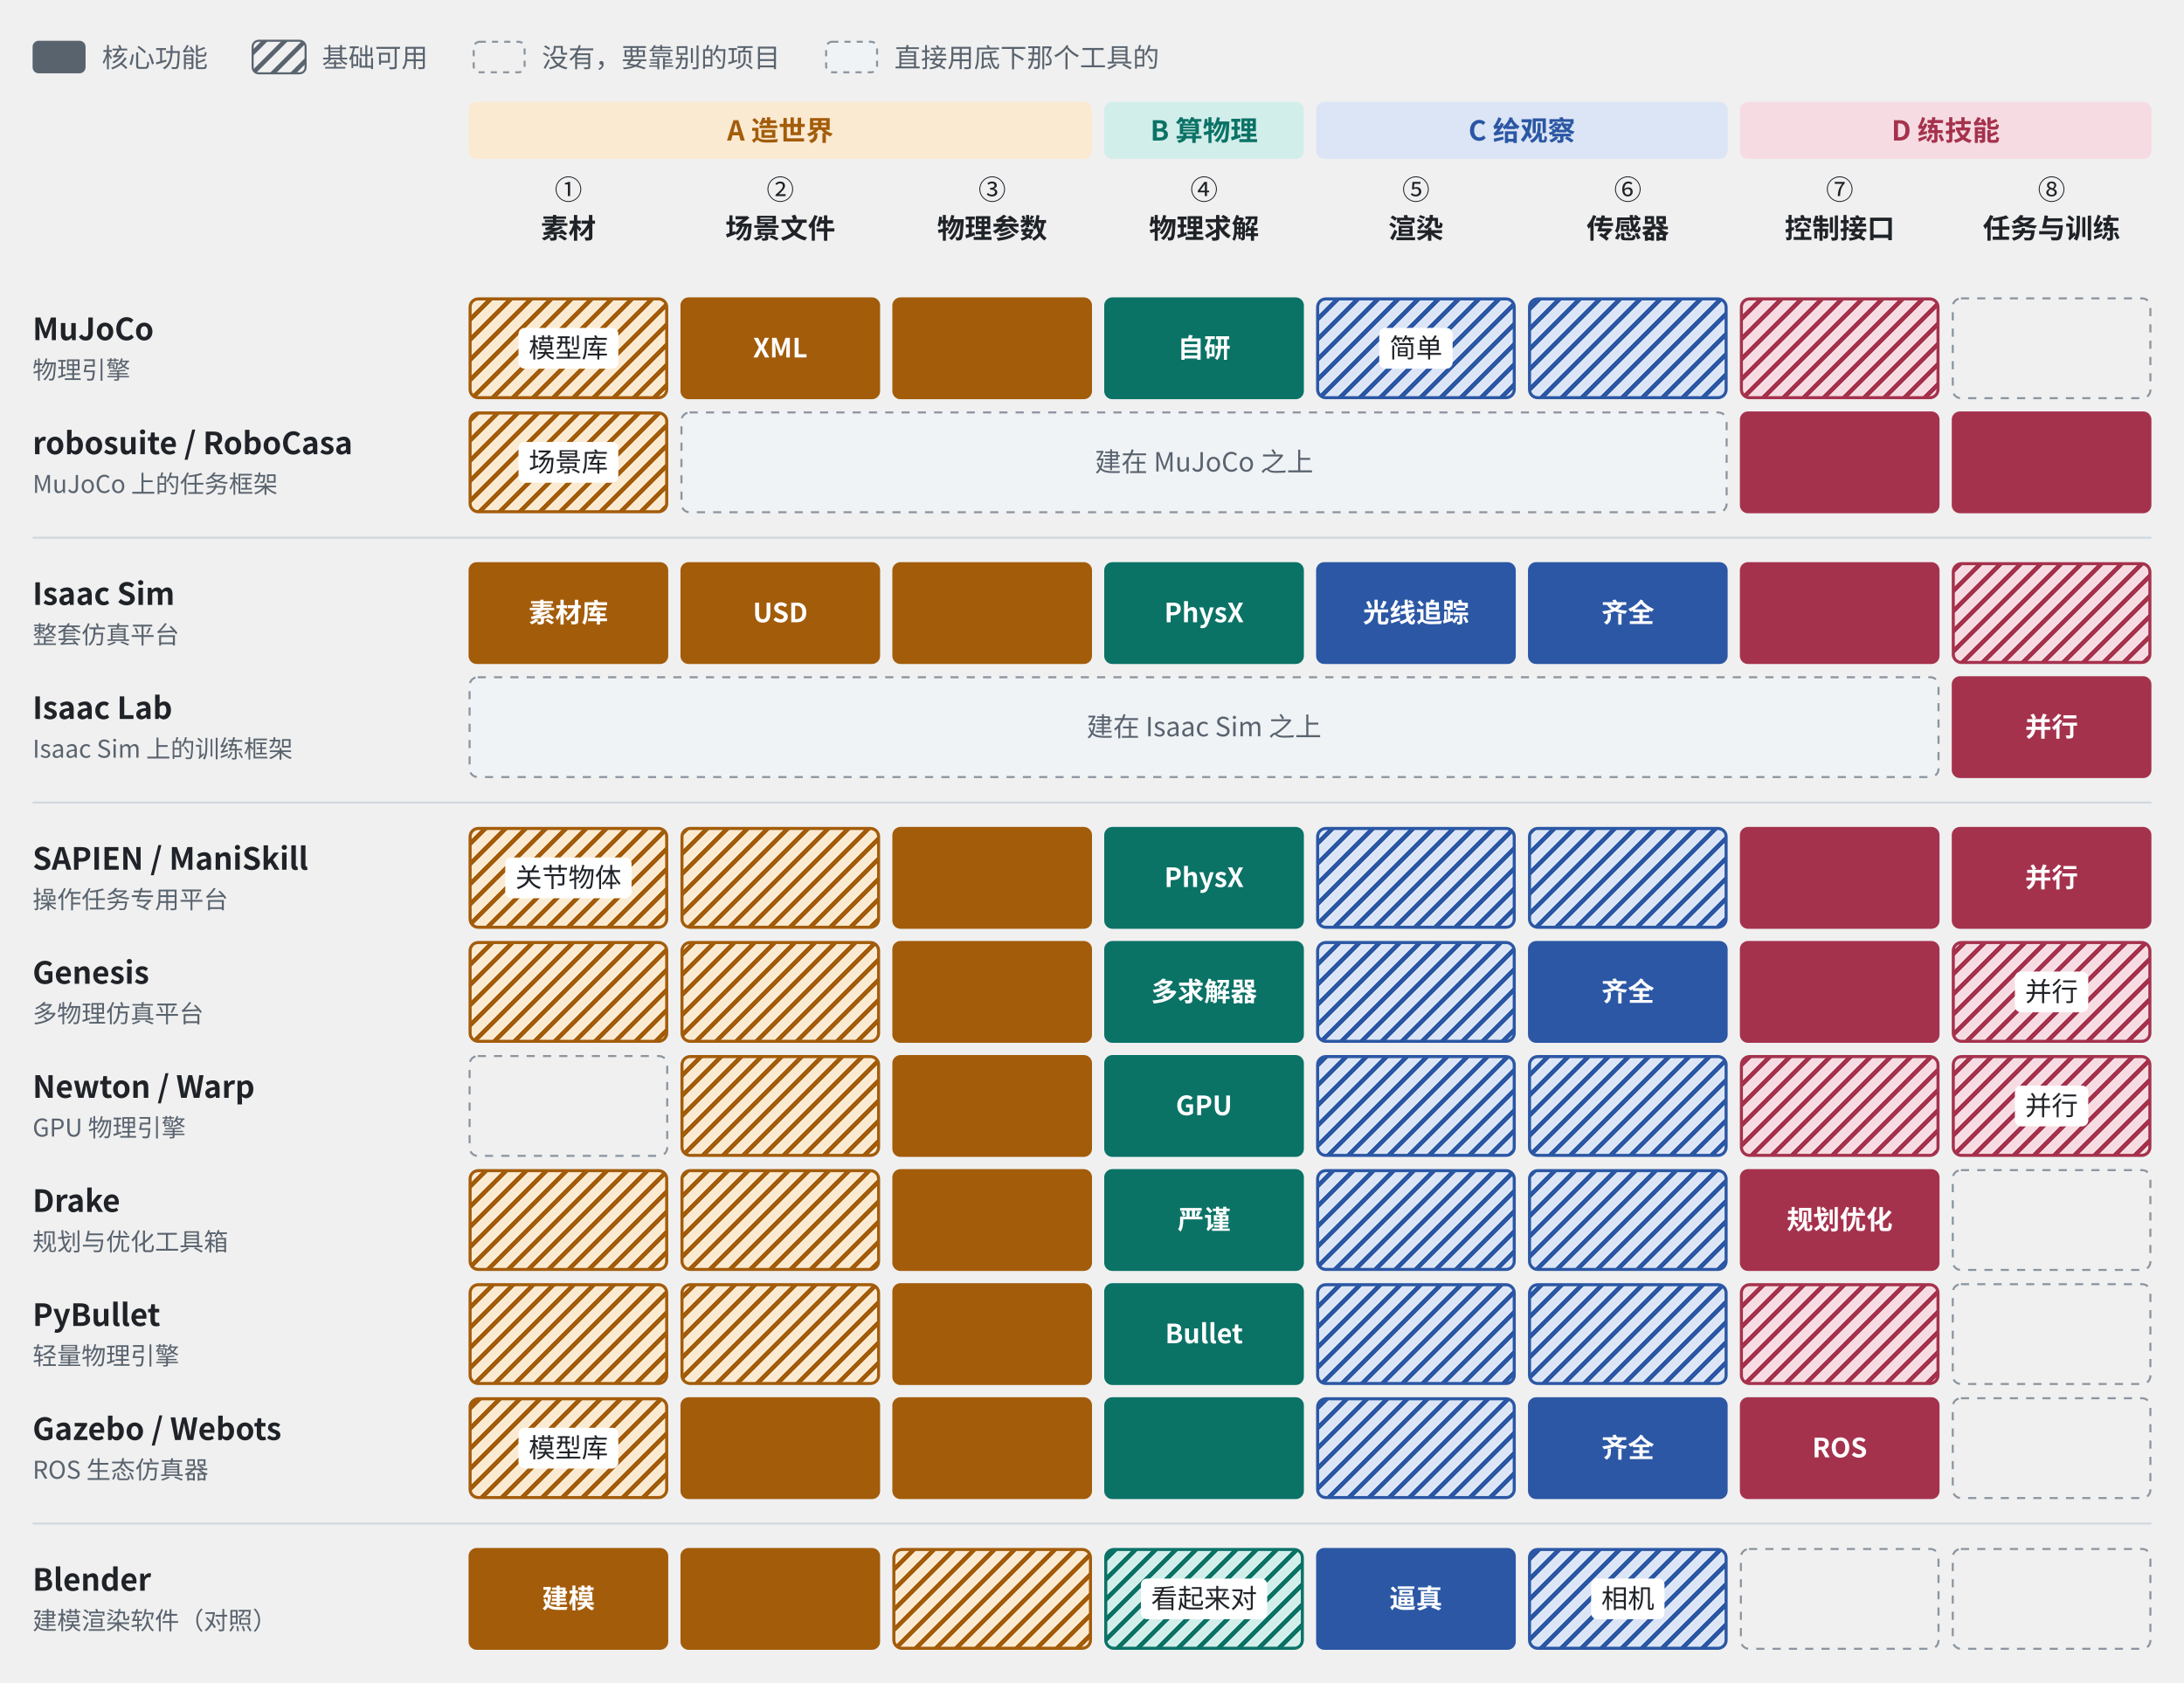
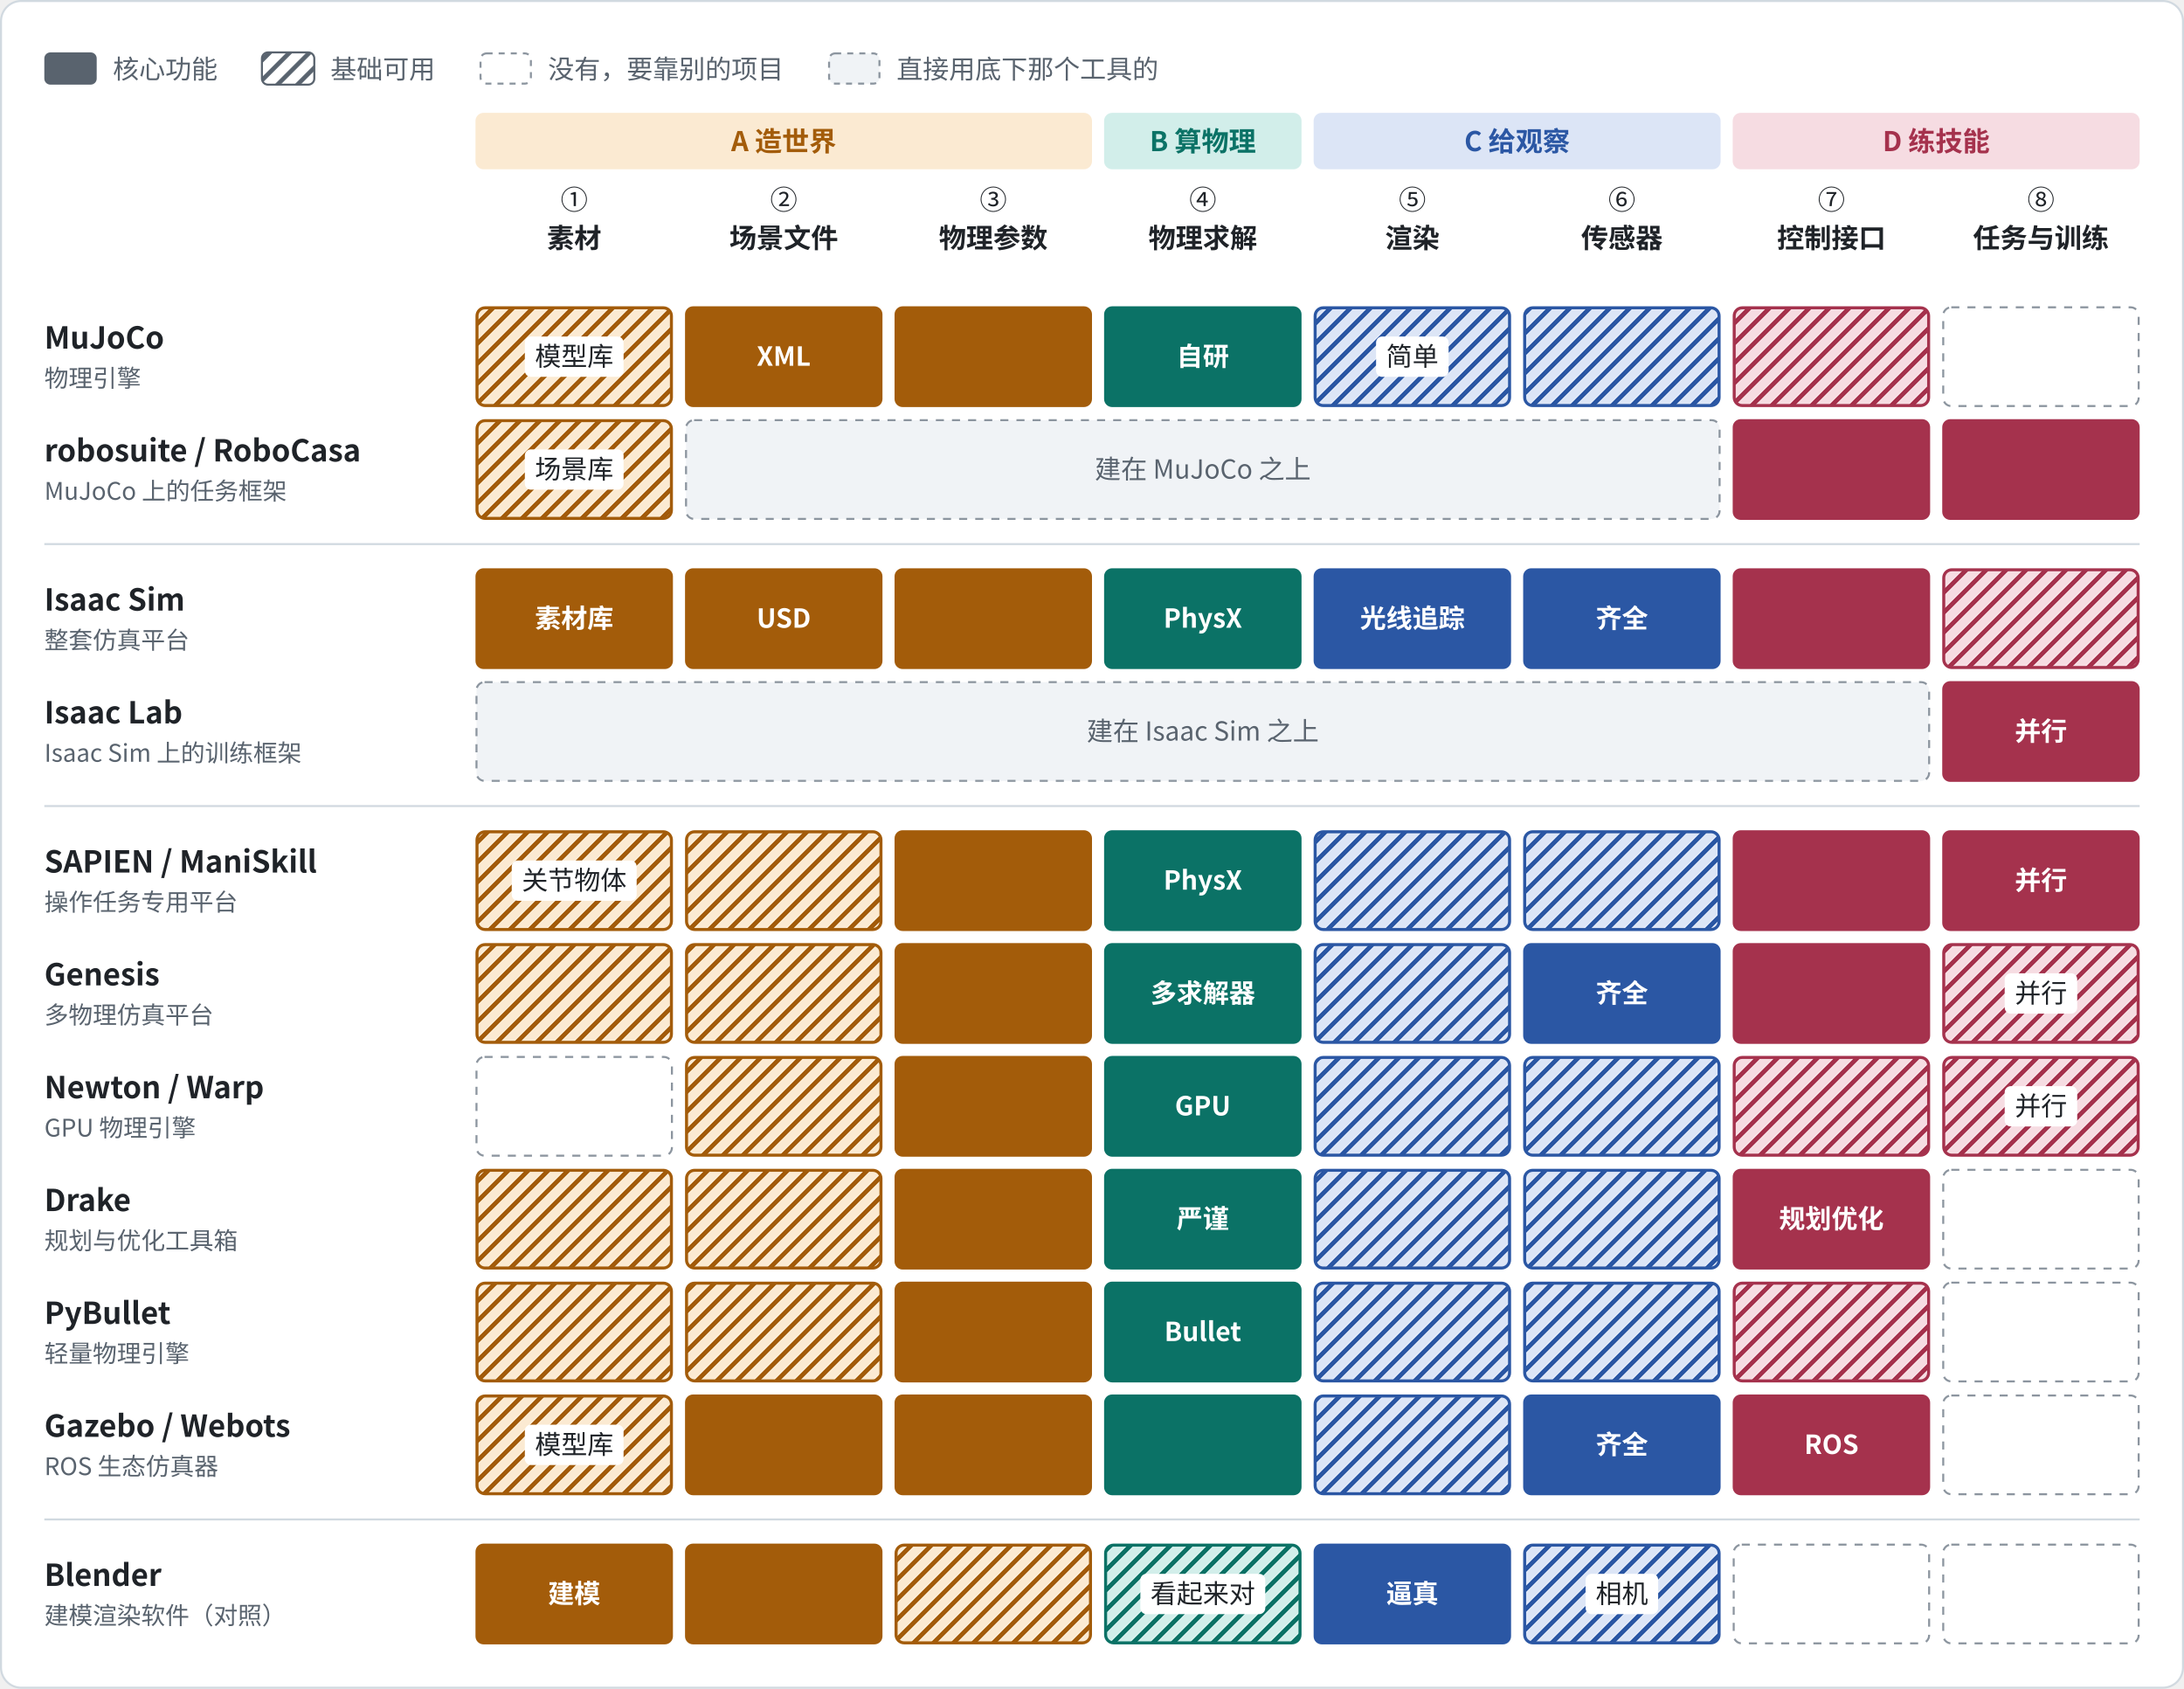
- <svg xmlns="http://www.w3.org/2000/svg" viewBox="0 0 1072 826" width="1072" height="826" role="img" aria-label="仿真工具覆盖图" font-family="'PingFang SC', 'Hiragino Sans GB', 'Microsoft YaHei', 'Noto Sans CJK SC', 'Noto Sans SC', sans-serif">
+ <svg xmlns="http://www.w3.org/2000/svg" viewBox="0 0 1084 838" width="1084" height="838" role="img" aria-label="仿真工具覆盖图" font-family="'PingFang SC', 'Hiragino Sans GB', 'Microsoft YaHei', 'Noto Sans CJK SC', 'Noto Sans SC', sans-serif">
  <defs>
    <pattern id="hatch-a" width="7" height="7" patternUnits="userSpaceOnUse" patternTransform="rotate(45)">
      <rect width="7" height="7" fill="#FBEAD2" />
      <rect width="2.2" height="7" fill="#A35C0A" />
    </pattern>
    <pattern id="hatch-b" width="7" height="7" patternUnits="userSpaceOnUse" patternTransform="rotate(45)">
      <rect width="7" height="7" fill="#D2EEEA" />
      <rect width="2.2" height="7" fill="#0B7266" />
    </pattern>
    <pattern id="hatch-c" width="7" height="7" patternUnits="userSpaceOnUse" patternTransform="rotate(45)">
      <rect width="7" height="7" fill="#DCE5F6" />
      <rect width="2.2" height="7" fill="#2B57A4" />
    </pattern>
    <pattern id="hatch-d" width="7" height="7" patternUnits="userSpaceOnUse" patternTransform="rotate(45)">
      <rect width="7" height="7" fill="#F6DCE2" />
      <rect width="2.2" height="7" fill="#A5324D" />
    </pattern>
    <pattern id="hatch-legend" width="7" height="7" patternUnits="userSpaceOnUse" patternTransform="rotate(45)">
      <rect width="2.2" height="7" fill="#59636E" />
    </pattern>
  </defs>
-   <rect x="16" y="20" width="26" height="16" rx="3" fill="#59636E" />
-   <text x="50" y="33" font-size="13" fill="#59636E">核心功能</text>
-   <rect x="124.0" y="20" width="26" height="16" rx="3" fill="url(#hatch-legend)" stroke="#59636E" />
-   <text x="158.0" y="33" font-size="13" fill="#59636E">基础可用</text>
-   <rect x="232.5" y="20.5" width="25" height="15" rx="3" fill="none" stroke="#8C959F" stroke-dasharray="3 3" />
-   <text x="266.0" y="33" font-size="13" fill="#59636E">没有，要靠别的项目</text>
-   <rect x="405.5" y="20.5" width="25" height="15" rx="3" fill="#F0F3F6" stroke="#8C959F" stroke-dasharray="3 3" />
-   <text x="439.0" y="33" font-size="13" fill="#59636E">直接用底下那个工具的</text>
-   <rect x="230" y="50" width="306" height="28" rx="4" fill="#FBEAD2" />
-   <text x="383" y="69" text-anchor="middle" font-size="13.5" font-weight="700" fill="#A35C0A">A 造世界</text>
-   <rect x="542" y="50" width="98" height="28" rx="4" fill="#D2EEEA" />
-   <text x="591" y="69" text-anchor="middle" font-size="13.5" font-weight="700" fill="#0B7266">B 算物理</text>
-   <rect x="646" y="50" width="202" height="28" rx="4" fill="#DCE5F6" />
-   <text x="747" y="69" text-anchor="middle" font-size="13.5" font-weight="700" fill="#2B57A4">C 给观察</text>
-   <rect x="854" y="50" width="202" height="28" rx="4" fill="#F6DCE2" />
-   <text x="955" y="69" text-anchor="middle" font-size="13.5" font-weight="700" fill="#A5324D">D 练技能</text>
-   <text x="279" y="98" text-anchor="middle" font-size="13.5" fill="#1F2328">①</text>
-   <text x="279" y="117" text-anchor="middle" font-size="13.5" font-weight="600" fill="#1F2328">素材</text>
-   <text x="383" y="98" text-anchor="middle" font-size="13.5" fill="#1F2328">②</text>
-   <text x="383" y="117" text-anchor="middle" font-size="13.5" font-weight="600" fill="#1F2328">场景文件</text>
-   <text x="487" y="98" text-anchor="middle" font-size="13.5" fill="#1F2328">③</text>
-   <text x="487" y="117" text-anchor="middle" font-size="13.5" font-weight="600" fill="#1F2328">物理参数</text>
-   <text x="591" y="98" text-anchor="middle" font-size="13.5" fill="#1F2328">④</text>
-   <text x="591" y="117" text-anchor="middle" font-size="13.5" font-weight="600" fill="#1F2328">物理求解</text>
-   <text x="695" y="98" text-anchor="middle" font-size="13.5" fill="#1F2328">⑤</text>
-   <text x="695" y="117" text-anchor="middle" font-size="13.5" font-weight="600" fill="#1F2328">渲染</text>
-   <text x="799" y="98" text-anchor="middle" font-size="13.5" fill="#1F2328">⑥</text>
-   <text x="799" y="117" text-anchor="middle" font-size="13.5" font-weight="600" fill="#1F2328">传感器</text>
-   <text x="903" y="98" text-anchor="middle" font-size="13.5" fill="#1F2328">⑦</text>
-   <text x="903" y="117" text-anchor="middle" font-size="13.5" font-weight="600" fill="#1F2328">控制接口</text>
-   <text x="1007" y="98" text-anchor="middle" font-size="13.5" fill="#1F2328">⑧</text>
-   <text x="1007" y="117" text-anchor="middle" font-size="13.5" font-weight="600" fill="#1F2328">任务与训练</text>
-   <text x="16" y="167" font-size="15" font-weight="700" fill="#1F2328">MuJoCo</text>
-   <text x="16" y="186" font-size="12" fill="#59636E">物理引擎</text>
-   <rect x="230.75" y="146.75" width="96.5" height="48.5" rx="4" fill="url(#hatch-a)" stroke="#A35C0A" stroke-width="1.5" />
-   <rect x="254.5" y="161" width="49" height="20" rx="3" fill="#FFFFFF" />
-   <text x="279" y="175.5" text-anchor="middle" font-size="13" fill="#1F2328">模型库</text>
-   <rect x="334" y="146" width="98" height="50" rx="4" fill="#A35C0A" />
-   <text x="383" y="175.5" text-anchor="middle" font-size="13" font-weight="700" fill="#FFFFFF">XML</text>
-   <rect x="438" y="146" width="98" height="50" rx="4" fill="#A35C0A" />
-   <rect x="542" y="146" width="98" height="50" rx="4" fill="#0B7266" />
-   <text x="591" y="175.5" text-anchor="middle" font-size="13" font-weight="700" fill="#FFFFFF">自研</text>
-   <rect x="646.75" y="146.75" width="96.5" height="48.5" rx="4" fill="url(#hatch-c)" stroke="#2B57A4" stroke-width="1.5" />
-   <rect x="677" y="161" width="36" height="20" rx="3" fill="#FFFFFF" />
-   <text x="695" y="175.5" text-anchor="middle" font-size="13" fill="#1F2328">简单</text>
-   <rect x="750.75" y="146.75" width="96.5" height="48.5" rx="4" fill="url(#hatch-c)" stroke="#2B57A4" stroke-width="1.5" />
-   <rect x="854.75" y="146.75" width="96.5" height="48.5" rx="4" fill="url(#hatch-d)" stroke="#A5324D" stroke-width="1.5" />
-   <rect x="958.5" y="146.5" width="97" height="49" rx="4" fill="none" stroke="#8C959F" stroke-dasharray="4 4" />
-   <text x="16" y="223" font-size="15" font-weight="700" fill="#1F2328">robosuite / RoboCasa</text>
-   <text x="16" y="242" font-size="12" fill="#59636E">MuJoCo 上的任务框架</text>
-   <rect x="230.75" y="202.75" width="96.5" height="48.5" rx="4" fill="url(#hatch-a)" stroke="#A35C0A" stroke-width="1.5" />
-   <rect x="254.5" y="217" width="49" height="20" rx="3" fill="#FFFFFF" />
-   <text x="279" y="231.5" text-anchor="middle" font-size="13" fill="#1F2328">场景库</text>
-   <rect x="334.5" y="202.5" width="513" height="49" rx="4" fill="#F0F3F6" stroke="#8C959F" stroke-dasharray="4 4" />
-   <text x="591" y="231.5" text-anchor="middle" font-size="13" fill="#59636E">建在 MuJoCo 之上</text>
-   <rect x="854" y="202" width="98" height="50" rx="4" fill="#A5324D" />
-   <rect x="958" y="202" width="98" height="50" rx="4" fill="#A5324D" />
-   <line x1="16" y1="264" x2="1056" y2="264" stroke="#D1D9E0" />
-   <text x="16" y="297" font-size="15" font-weight="700" fill="#1F2328">Isaac Sim</text>
-   <text x="16" y="316" font-size="12" fill="#59636E">整套仿真平台</text>
-   <rect x="230" y="276" width="98" height="50" rx="4" fill="#A35C0A" />
-   <text x="279" y="305.5" text-anchor="middle" font-size="13" font-weight="700" fill="#FFFFFF">素材库</text>
-   <rect x="334" y="276" width="98" height="50" rx="4" fill="#A35C0A" />
-   <text x="383" y="305.5" text-anchor="middle" font-size="13" font-weight="700" fill="#FFFFFF">USD</text>
-   <rect x="438" y="276" width="98" height="50" rx="4" fill="#A35C0A" />
-   <rect x="542" y="276" width="98" height="50" rx="4" fill="#0B7266" />
-   <text x="591" y="305.5" text-anchor="middle" font-size="13" font-weight="700" fill="#FFFFFF">PhysX</text>
-   <rect x="646" y="276" width="98" height="50" rx="4" fill="#2B57A4" />
-   <text x="695" y="305.5" text-anchor="middle" font-size="13" font-weight="700" fill="#FFFFFF">光线追踪</text>
-   <rect x="750" y="276" width="98" height="50" rx="4" fill="#2B57A4" />
-   <text x="799" y="305.5" text-anchor="middle" font-size="13" font-weight="700" fill="#FFFFFF">齐全</text>
-   <rect x="854" y="276" width="98" height="50" rx="4" fill="#A5324D" />
-   <rect x="958.75" y="276.75" width="96.5" height="48.5" rx="4" fill="url(#hatch-d)" stroke="#A5324D" stroke-width="1.5" />
-   <text x="16" y="353" font-size="15" font-weight="700" fill="#1F2328">Isaac Lab</text>
-   <text x="16" y="372" font-size="12" fill="#59636E">Isaac Sim 上的训练框架</text>
-   <rect x="230.5" y="332.5" width="721" height="49" rx="4" fill="#F0F3F6" stroke="#8C959F" stroke-dasharray="4 4" />
-   <text x="591" y="361.5" text-anchor="middle" font-size="13" fill="#59636E">建在 Isaac Sim 之上</text>
-   <rect x="958" y="332" width="98" height="50" rx="4" fill="#A5324D" />
-   <text x="1007" y="361.5" text-anchor="middle" font-size="13" font-weight="700" fill="#FFFFFF">并行</text>
-   <line x1="16" y1="394" x2="1056" y2="394" stroke="#D1D9E0" />
-   <text x="16" y="427" font-size="15" font-weight="700" fill="#1F2328">SAPIEN / ManiSkill</text>
-   <text x="16" y="446" font-size="12" fill="#59636E">操作任务专用平台</text>
-   <rect x="230.75" y="406.75" width="96.5" height="48.5" rx="4" fill="url(#hatch-a)" stroke="#A35C0A" stroke-width="1.5" />
-   <rect x="248" y="421" width="62" height="20" rx="3" fill="#FFFFFF" />
-   <text x="279" y="435.5" text-anchor="middle" font-size="13" fill="#1F2328">关节物体</text>
-   <rect x="334.75" y="406.75" width="96.5" height="48.5" rx="4" fill="url(#hatch-a)" stroke="#A35C0A" stroke-width="1.5" />
-   <rect x="438" y="406" width="98" height="50" rx="4" fill="#A35C0A" />
-   <rect x="542" y="406" width="98" height="50" rx="4" fill="#0B7266" />
-   <text x="591" y="435.5" text-anchor="middle" font-size="13" font-weight="700" fill="#FFFFFF">PhysX</text>
-   <rect x="646.75" y="406.75" width="96.5" height="48.5" rx="4" fill="url(#hatch-c)" stroke="#2B57A4" stroke-width="1.5" />
-   <rect x="750.75" y="406.75" width="96.5" height="48.5" rx="4" fill="url(#hatch-c)" stroke="#2B57A4" stroke-width="1.5" />
-   <rect x="854" y="406" width="98" height="50" rx="4" fill="#A5324D" />
-   <rect x="958" y="406" width="98" height="50" rx="4" fill="#A5324D" />
-   <text x="1007" y="435.5" text-anchor="middle" font-size="13" font-weight="700" fill="#FFFFFF">并行</text>
-   <text x="16" y="483" font-size="15" font-weight="700" fill="#1F2328">Genesis</text>
-   <text x="16" y="502" font-size="12" fill="#59636E">多物理仿真平台</text>
-   <rect x="230.75" y="462.75" width="96.5" height="48.5" rx="4" fill="url(#hatch-a)" stroke="#A35C0A" stroke-width="1.5" />
-   <rect x="334.75" y="462.75" width="96.5" height="48.5" rx="4" fill="url(#hatch-a)" stroke="#A35C0A" stroke-width="1.5" />
-   <rect x="438" y="462" width="98" height="50" rx="4" fill="#A35C0A" />
-   <rect x="542" y="462" width="98" height="50" rx="4" fill="#0B7266" />
-   <text x="591" y="491.5" text-anchor="middle" font-size="13" font-weight="700" fill="#FFFFFF">多求解器</text>
-   <rect x="646.75" y="462.75" width="96.5" height="48.5" rx="4" fill="url(#hatch-c)" stroke="#2B57A4" stroke-width="1.5" />
-   <rect x="750" y="462" width="98" height="50" rx="4" fill="#2B57A4" />
-   <text x="799" y="491.5" text-anchor="middle" font-size="13" font-weight="700" fill="#FFFFFF">齐全</text>
-   <rect x="854" y="462" width="98" height="50" rx="4" fill="#A5324D" />
-   <rect x="958.75" y="462.75" width="96.5" height="48.5" rx="4" fill="url(#hatch-d)" stroke="#A5324D" stroke-width="1.5" />
-   <rect x="989" y="477" width="36" height="20" rx="3" fill="#FFFFFF" />
-   <text x="1007" y="491.5" text-anchor="middle" font-size="13" fill="#1F2328">并行</text>
-   <text x="16" y="539" font-size="15" font-weight="700" fill="#1F2328">Newton / Warp</text>
-   <text x="16" y="558" font-size="12" fill="#59636E">GPU 物理引擎</text>
-   <rect x="230.5" y="518.5" width="97" height="49" rx="4" fill="none" stroke="#8C959F" stroke-dasharray="4 4" />
-   <rect x="334.75" y="518.75" width="96.5" height="48.5" rx="4" fill="url(#hatch-a)" stroke="#A35C0A" stroke-width="1.5" />
-   <rect x="438" y="518" width="98" height="50" rx="4" fill="#A35C0A" />
-   <rect x="542" y="518" width="98" height="50" rx="4" fill="#0B7266" />
-   <text x="591" y="547.5" text-anchor="middle" font-size="13" font-weight="700" fill="#FFFFFF">GPU</text>
-   <rect x="646.75" y="518.75" width="96.5" height="48.5" rx="4" fill="url(#hatch-c)" stroke="#2B57A4" stroke-width="1.5" />
-   <rect x="750.75" y="518.75" width="96.5" height="48.5" rx="4" fill="url(#hatch-c)" stroke="#2B57A4" stroke-width="1.5" />
-   <rect x="854.75" y="518.75" width="96.5" height="48.5" rx="4" fill="url(#hatch-d)" stroke="#A5324D" stroke-width="1.5" />
-   <rect x="958.75" y="518.75" width="96.5" height="48.5" rx="4" fill="url(#hatch-d)" stroke="#A5324D" stroke-width="1.5" />
-   <rect x="989" y="533" width="36" height="20" rx="3" fill="#FFFFFF" />
-   <text x="1007" y="547.5" text-anchor="middle" font-size="13" fill="#1F2328">并行</text>
-   <text x="16" y="595" font-size="15" font-weight="700" fill="#1F2328">Drake</text>
-   <text x="16" y="614" font-size="12" fill="#59636E">规划与优化工具箱</text>
-   <rect x="230.75" y="574.75" width="96.5" height="48.5" rx="4" fill="url(#hatch-a)" stroke="#A35C0A" stroke-width="1.5" />
-   <rect x="334.75" y="574.75" width="96.5" height="48.5" rx="4" fill="url(#hatch-a)" stroke="#A35C0A" stroke-width="1.5" />
-   <rect x="438" y="574" width="98" height="50" rx="4" fill="#A35C0A" />
-   <rect x="542" y="574" width="98" height="50" rx="4" fill="#0B7266" />
-   <text x="591" y="603.5" text-anchor="middle" font-size="13" font-weight="700" fill="#FFFFFF">严谨</text>
-   <rect x="646.75" y="574.75" width="96.5" height="48.5" rx="4" fill="url(#hatch-c)" stroke="#2B57A4" stroke-width="1.5" />
-   <rect x="750.75" y="574.75" width="96.5" height="48.5" rx="4" fill="url(#hatch-c)" stroke="#2B57A4" stroke-width="1.5" />
-   <rect x="854" y="574" width="98" height="50" rx="4" fill="#A5324D" />
-   <text x="903" y="603.5" text-anchor="middle" font-size="13" font-weight="700" fill="#FFFFFF">规划优化</text>
-   <rect x="958.5" y="574.5" width="97" height="49" rx="4" fill="none" stroke="#8C959F" stroke-dasharray="4 4" />
-   <text x="16" y="651" font-size="15" font-weight="700" fill="#1F2328">PyBullet</text>
-   <text x="16" y="670" font-size="12" fill="#59636E">轻量物理引擎</text>
-   <rect x="230.75" y="630.75" width="96.5" height="48.5" rx="4" fill="url(#hatch-a)" stroke="#A35C0A" stroke-width="1.5" />
-   <rect x="334.75" y="630.75" width="96.5" height="48.5" rx="4" fill="url(#hatch-a)" stroke="#A35C0A" stroke-width="1.5" />
-   <rect x="438" y="630" width="98" height="50" rx="4" fill="#A35C0A" />
-   <rect x="542" y="630" width="98" height="50" rx="4" fill="#0B7266" />
-   <text x="591" y="659.5" text-anchor="middle" font-size="13" font-weight="700" fill="#FFFFFF">Bullet</text>
-   <rect x="646.75" y="630.75" width="96.5" height="48.5" rx="4" fill="url(#hatch-c)" stroke="#2B57A4" stroke-width="1.5" />
-   <rect x="750.75" y="630.75" width="96.5" height="48.5" rx="4" fill="url(#hatch-c)" stroke="#2B57A4" stroke-width="1.5" />
-   <rect x="854.75" y="630.75" width="96.5" height="48.5" rx="4" fill="url(#hatch-d)" stroke="#A5324D" stroke-width="1.5" />
-   <rect x="958.5" y="630.5" width="97" height="49" rx="4" fill="none" stroke="#8C959F" stroke-dasharray="4 4" />
-   <text x="16" y="707" font-size="15" font-weight="700" fill="#1F2328">Gazebo / Webots</text>
-   <text x="16" y="726" font-size="12" fill="#59636E">ROS 生态仿真器</text>
-   <rect x="230.75" y="686.75" width="96.5" height="48.5" rx="4" fill="url(#hatch-a)" stroke="#A35C0A" stroke-width="1.5" />
-   <rect x="254.5" y="701" width="49" height="20" rx="3" fill="#FFFFFF" />
-   <text x="279" y="715.5" text-anchor="middle" font-size="13" fill="#1F2328">模型库</text>
-   <rect x="334" y="686" width="98" height="50" rx="4" fill="#A35C0A" />
-   <rect x="438" y="686" width="98" height="50" rx="4" fill="#A35C0A" />
-   <rect x="542" y="686" width="98" height="50" rx="4" fill="#0B7266" />
-   <rect x="646.75" y="686.75" width="96.5" height="48.5" rx="4" fill="url(#hatch-c)" stroke="#2B57A4" stroke-width="1.5" />
-   <rect x="750" y="686" width="98" height="50" rx="4" fill="#2B57A4" />
-   <text x="799" y="715.5" text-anchor="middle" font-size="13" font-weight="700" fill="#FFFFFF">齐全</text>
-   <rect x="854" y="686" width="98" height="50" rx="4" fill="#A5324D" />
-   <text x="903" y="715.5" text-anchor="middle" font-size="13" font-weight="700" fill="#FFFFFF">ROS</text>
-   <rect x="958.5" y="686.5" width="97" height="49" rx="4" fill="none" stroke="#8C959F" stroke-dasharray="4 4" />
-   <line x1="16" y1="748" x2="1056" y2="748" stroke="#D1D9E0" />
-   <text x="16" y="781" font-size="15" font-weight="700" fill="#1F2328">Blender</text>
-   <text x="16" y="800" font-size="12" fill="#59636E">建模渲染软件（对照）</text>
-   <rect x="230" y="760" width="98" height="50" rx="4" fill="#A35C0A" />
-   <text x="279" y="789.5" text-anchor="middle" font-size="13" font-weight="700" fill="#FFFFFF">建模</text>
-   <rect x="334" y="760" width="98" height="50" rx="4" fill="#A35C0A" />
-   <rect x="438.75" y="760.75" width="96.5" height="48.5" rx="4" fill="url(#hatch-a)" stroke="#A35C0A" stroke-width="1.5" />
-   <rect x="542.75" y="760.75" width="96.5" height="48.5" rx="4" fill="url(#hatch-b)" stroke="#0B7266" stroke-width="1.5" />
-   <rect x="560" y="775" width="62" height="20" rx="3" fill="#FFFFFF" />
-   <text x="591" y="789.5" text-anchor="middle" font-size="13" fill="#1F2328">看起来对</text>
-   <rect x="646" y="760" width="98" height="50" rx="4" fill="#2B57A4" />
-   <text x="695" y="789.5" text-anchor="middle" font-size="13" font-weight="700" fill="#FFFFFF">逼真</text>
-   <rect x="750.75" y="760.75" width="96.5" height="48.5" rx="4" fill="url(#hatch-c)" stroke="#2B57A4" stroke-width="1.5" />
-   <rect x="781" y="775" width="36" height="20" rx="3" fill="#FFFFFF" />
-   <text x="799" y="789.5" text-anchor="middle" font-size="13" fill="#1F2328">相机</text>
-   <rect x="854.5" y="760.5" width="97" height="49" rx="4" fill="none" stroke="#8C959F" stroke-dasharray="4 4" />
-   <rect x="958.5" y="760.5" width="97" height="49" rx="4" fill="none" stroke="#8C959F" stroke-dasharray="4 4" />
+   <rect x="0.5" y="0.5" width="1083" height="837" rx="10" fill="#FFFFFF" stroke="#D1D9E0" />
+   <rect x="22" y="26" width="26" height="16" rx="3" fill="#59636E" />
+   <text x="56" y="39" font-size="13" fill="#59636E">核心功能</text>
+   <rect x="130.0" y="26" width="26" height="16" rx="3" fill="url(#hatch-legend)" stroke="#59636E" />
+   <text x="164.0" y="39" font-size="13" fill="#59636E">基础可用</text>
+   <rect x="238.5" y="26.5" width="25" height="15" rx="3" fill="none" stroke="#8C959F" stroke-dasharray="3 3" />
+   <text x="272.0" y="39" font-size="13" fill="#59636E">没有，要靠别的项目</text>
+   <rect x="411.5" y="26.5" width="25" height="15" rx="3" fill="#F0F3F6" stroke="#8C959F" stroke-dasharray="3 3" />
+   <text x="445.0" y="39" font-size="13" fill="#59636E">直接用底下那个工具的</text>
+   <rect x="236" y="56" width="306" height="28" rx="4" fill="#FBEAD2" />
+   <text x="389" y="75" text-anchor="middle" font-size="13.5" font-weight="700" fill="#A35C0A">A 造世界</text>
+   <rect x="548" y="56" width="98" height="28" rx="4" fill="#D2EEEA" />
+   <text x="597" y="75" text-anchor="middle" font-size="13.5" font-weight="700" fill="#0B7266">B 算物理</text>
+   <rect x="652" y="56" width="202" height="28" rx="4" fill="#DCE5F6" />
+   <text x="753" y="75" text-anchor="middle" font-size="13.5" font-weight="700" fill="#2B57A4">C 给观察</text>
+   <rect x="860" y="56" width="202" height="28" rx="4" fill="#F6DCE2" />
+   <text x="961" y="75" text-anchor="middle" font-size="13.5" font-weight="700" fill="#A5324D">D 练技能</text>
+   <text x="285" y="104" text-anchor="middle" font-size="13.5" fill="#1F2328">①</text>
+   <text x="285" y="123" text-anchor="middle" font-size="13.5" font-weight="600" fill="#1F2328">素材</text>
+   <text x="389" y="104" text-anchor="middle" font-size="13.5" fill="#1F2328">②</text>
+   <text x="389" y="123" text-anchor="middle" font-size="13.5" font-weight="600" fill="#1F2328">场景文件</text>
+   <text x="493" y="104" text-anchor="middle" font-size="13.5" fill="#1F2328">③</text>
+   <text x="493" y="123" text-anchor="middle" font-size="13.5" font-weight="600" fill="#1F2328">物理参数</text>
+   <text x="597" y="104" text-anchor="middle" font-size="13.5" fill="#1F2328">④</text>
+   <text x="597" y="123" text-anchor="middle" font-size="13.5" font-weight="600" fill="#1F2328">物理求解</text>
+   <text x="701" y="104" text-anchor="middle" font-size="13.5" fill="#1F2328">⑤</text>
+   <text x="701" y="123" text-anchor="middle" font-size="13.5" font-weight="600" fill="#1F2328">渲染</text>
+   <text x="805" y="104" text-anchor="middle" font-size="13.5" fill="#1F2328">⑥</text>
+   <text x="805" y="123" text-anchor="middle" font-size="13.5" font-weight="600" fill="#1F2328">传感器</text>
+   <text x="909" y="104" text-anchor="middle" font-size="13.5" fill="#1F2328">⑦</text>
+   <text x="909" y="123" text-anchor="middle" font-size="13.5" font-weight="600" fill="#1F2328">控制接口</text>
+   <text x="1013" y="104" text-anchor="middle" font-size="13.5" fill="#1F2328">⑧</text>
+   <text x="1013" y="123" text-anchor="middle" font-size="13.5" font-weight="600" fill="#1F2328">任务与训练</text>
+   <text x="22" y="173" font-size="15" font-weight="700" fill="#1F2328">MuJoCo</text>
+   <text x="22" y="192" font-size="12" fill="#59636E">物理引擎</text>
+   <rect x="236.75" y="152.75" width="96.5" height="48.5" rx="4" fill="url(#hatch-a)" stroke="#A35C0A" stroke-width="1.5" />
+   <rect x="260.5" y="167" width="49" height="20" rx="3" fill="#FFFFFF" />
+   <text x="285" y="181.5" text-anchor="middle" font-size="13" fill="#1F2328">模型库</text>
+   <rect x="340" y="152" width="98" height="50" rx="4" fill="#A35C0A" />
+   <text x="389" y="181.5" text-anchor="middle" font-size="13" font-weight="700" fill="#FFFFFF">XML</text>
+   <rect x="444" y="152" width="98" height="50" rx="4" fill="#A35C0A" />
+   <rect x="548" y="152" width="98" height="50" rx="4" fill="#0B7266" />
+   <text x="597" y="181.5" text-anchor="middle" font-size="13" font-weight="700" fill="#FFFFFF">自研</text>
+   <rect x="652.75" y="152.75" width="96.5" height="48.5" rx="4" fill="url(#hatch-c)" stroke="#2B57A4" stroke-width="1.5" />
+   <rect x="683" y="167" width="36" height="20" rx="3" fill="#FFFFFF" />
+   <text x="701" y="181.5" text-anchor="middle" font-size="13" fill="#1F2328">简单</text>
+   <rect x="756.75" y="152.75" width="96.5" height="48.5" rx="4" fill="url(#hatch-c)" stroke="#2B57A4" stroke-width="1.5" />
+   <rect x="860.75" y="152.75" width="96.5" height="48.5" rx="4" fill="url(#hatch-d)" stroke="#A5324D" stroke-width="1.5" />
+   <rect x="964.5" y="152.5" width="97" height="49" rx="4" fill="none" stroke="#8C959F" stroke-dasharray="4 4" />
+   <text x="22" y="229" font-size="15" font-weight="700" fill="#1F2328">robosuite / RoboCasa</text>
+   <text x="22" y="248" font-size="12" fill="#59636E">MuJoCo 上的任务框架</text>
+   <rect x="236.75" y="208.75" width="96.5" height="48.5" rx="4" fill="url(#hatch-a)" stroke="#A35C0A" stroke-width="1.5" />
+   <rect x="260.5" y="223" width="49" height="20" rx="3" fill="#FFFFFF" />
+   <text x="285" y="237.5" text-anchor="middle" font-size="13" fill="#1F2328">场景库</text>
+   <rect x="340.5" y="208.5" width="513" height="49" rx="4" fill="#F0F3F6" stroke="#8C959F" stroke-dasharray="4 4" />
+   <text x="597" y="237.5" text-anchor="middle" font-size="13" fill="#59636E">建在 MuJoCo 之上</text>
+   <rect x="860" y="208" width="98" height="50" rx="4" fill="#A5324D" />
+   <rect x="964" y="208" width="98" height="50" rx="4" fill="#A5324D" />
+   <line x1="22" y1="270" x2="1062" y2="270" stroke="#D1D9E0" />
+   <text x="22" y="303" font-size="15" font-weight="700" fill="#1F2328">Isaac Sim</text>
+   <text x="22" y="322" font-size="12" fill="#59636E">整套仿真平台</text>
+   <rect x="236" y="282" width="98" height="50" rx="4" fill="#A35C0A" />
+   <text x="285" y="311.5" text-anchor="middle" font-size="13" font-weight="700" fill="#FFFFFF">素材库</text>
+   <rect x="340" y="282" width="98" height="50" rx="4" fill="#A35C0A" />
+   <text x="389" y="311.5" text-anchor="middle" font-size="13" font-weight="700" fill="#FFFFFF">USD</text>
+   <rect x="444" y="282" width="98" height="50" rx="4" fill="#A35C0A" />
+   <rect x="548" y="282" width="98" height="50" rx="4" fill="#0B7266" />
+   <text x="597" y="311.5" text-anchor="middle" font-size="13" font-weight="700" fill="#FFFFFF">PhysX</text>
+   <rect x="652" y="282" width="98" height="50" rx="4" fill="#2B57A4" />
+   <text x="701" y="311.5" text-anchor="middle" font-size="13" font-weight="700" fill="#FFFFFF">光线追踪</text>
+   <rect x="756" y="282" width="98" height="50" rx="4" fill="#2B57A4" />
+   <text x="805" y="311.5" text-anchor="middle" font-size="13" font-weight="700" fill="#FFFFFF">齐全</text>
+   <rect x="860" y="282" width="98" height="50" rx="4" fill="#A5324D" />
+   <rect x="964.75" y="282.75" width="96.5" height="48.5" rx="4" fill="url(#hatch-d)" stroke="#A5324D" stroke-width="1.5" />
+   <text x="22" y="359" font-size="15" font-weight="700" fill="#1F2328">Isaac Lab</text>
+   <text x="22" y="378" font-size="12" fill="#59636E">Isaac Sim 上的训练框架</text>
+   <rect x="236.5" y="338.5" width="721" height="49" rx="4" fill="#F0F3F6" stroke="#8C959F" stroke-dasharray="4 4" />
+   <text x="597" y="367.5" text-anchor="middle" font-size="13" fill="#59636E">建在 Isaac Sim 之上</text>
+   <rect x="964" y="338" width="98" height="50" rx="4" fill="#A5324D" />
+   <text x="1013" y="367.5" text-anchor="middle" font-size="13" font-weight="700" fill="#FFFFFF">并行</text>
+   <line x1="22" y1="400" x2="1062" y2="400" stroke="#D1D9E0" />
+   <text x="22" y="433" font-size="15" font-weight="700" fill="#1F2328">SAPIEN / ManiSkill</text>
+   <text x="22" y="452" font-size="12" fill="#59636E">操作任务专用平台</text>
+   <rect x="236.75" y="412.75" width="96.5" height="48.5" rx="4" fill="url(#hatch-a)" stroke="#A35C0A" stroke-width="1.5" />
+   <rect x="254" y="427" width="62" height="20" rx="3" fill="#FFFFFF" />
+   <text x="285" y="441.5" text-anchor="middle" font-size="13" fill="#1F2328">关节物体</text>
+   <rect x="340.75" y="412.75" width="96.5" height="48.5" rx="4" fill="url(#hatch-a)" stroke="#A35C0A" stroke-width="1.5" />
+   <rect x="444" y="412" width="98" height="50" rx="4" fill="#A35C0A" />
+   <rect x="548" y="412" width="98" height="50" rx="4" fill="#0B7266" />
+   <text x="597" y="441.5" text-anchor="middle" font-size="13" font-weight="700" fill="#FFFFFF">PhysX</text>
+   <rect x="652.75" y="412.75" width="96.5" height="48.5" rx="4" fill="url(#hatch-c)" stroke="#2B57A4" stroke-width="1.5" />
+   <rect x="756.75" y="412.75" width="96.5" height="48.5" rx="4" fill="url(#hatch-c)" stroke="#2B57A4" stroke-width="1.5" />
+   <rect x="860" y="412" width="98" height="50" rx="4" fill="#A5324D" />
+   <rect x="964" y="412" width="98" height="50" rx="4" fill="#A5324D" />
+   <text x="1013" y="441.5" text-anchor="middle" font-size="13" font-weight="700" fill="#FFFFFF">并行</text>
+   <text x="22" y="489" font-size="15" font-weight="700" fill="#1F2328">Genesis</text>
+   <text x="22" y="508" font-size="12" fill="#59636E">多物理仿真平台</text>
+   <rect x="236.75" y="468.75" width="96.5" height="48.5" rx="4" fill="url(#hatch-a)" stroke="#A35C0A" stroke-width="1.5" />
+   <rect x="340.75" y="468.75" width="96.5" height="48.5" rx="4" fill="url(#hatch-a)" stroke="#A35C0A" stroke-width="1.5" />
+   <rect x="444" y="468" width="98" height="50" rx="4" fill="#A35C0A" />
+   <rect x="548" y="468" width="98" height="50" rx="4" fill="#0B7266" />
+   <text x="597" y="497.5" text-anchor="middle" font-size="13" font-weight="700" fill="#FFFFFF">多求解器</text>
+   <rect x="652.75" y="468.75" width="96.5" height="48.5" rx="4" fill="url(#hatch-c)" stroke="#2B57A4" stroke-width="1.5" />
+   <rect x="756" y="468" width="98" height="50" rx="4" fill="#2B57A4" />
+   <text x="805" y="497.5" text-anchor="middle" font-size="13" font-weight="700" fill="#FFFFFF">齐全</text>
+   <rect x="860" y="468" width="98" height="50" rx="4" fill="#A5324D" />
+   <rect x="964.75" y="468.75" width="96.5" height="48.5" rx="4" fill="url(#hatch-d)" stroke="#A5324D" stroke-width="1.5" />
+   <rect x="995" y="483" width="36" height="20" rx="3" fill="#FFFFFF" />
+   <text x="1013" y="497.5" text-anchor="middle" font-size="13" fill="#1F2328">并行</text>
+   <text x="22" y="545" font-size="15" font-weight="700" fill="#1F2328">Newton / Warp</text>
+   <text x="22" y="564" font-size="12" fill="#59636E">GPU 物理引擎</text>
+   <rect x="236.5" y="524.5" width="97" height="49" rx="4" fill="none" stroke="#8C959F" stroke-dasharray="4 4" />
+   <rect x="340.75" y="524.75" width="96.5" height="48.5" rx="4" fill="url(#hatch-a)" stroke="#A35C0A" stroke-width="1.5" />
+   <rect x="444" y="524" width="98" height="50" rx="4" fill="#A35C0A" />
+   <rect x="548" y="524" width="98" height="50" rx="4" fill="#0B7266" />
+   <text x="597" y="553.5" text-anchor="middle" font-size="13" font-weight="700" fill="#FFFFFF">GPU</text>
+   <rect x="652.75" y="524.75" width="96.5" height="48.5" rx="4" fill="url(#hatch-c)" stroke="#2B57A4" stroke-width="1.5" />
+   <rect x="756.75" y="524.75" width="96.5" height="48.5" rx="4" fill="url(#hatch-c)" stroke="#2B57A4" stroke-width="1.5" />
+   <rect x="860.75" y="524.75" width="96.5" height="48.5" rx="4" fill="url(#hatch-d)" stroke="#A5324D" stroke-width="1.5" />
+   <rect x="964.75" y="524.75" width="96.5" height="48.5" rx="4" fill="url(#hatch-d)" stroke="#A5324D" stroke-width="1.5" />
+   <rect x="995" y="539" width="36" height="20" rx="3" fill="#FFFFFF" />
+   <text x="1013" y="553.5" text-anchor="middle" font-size="13" fill="#1F2328">并行</text>
+   <text x="22" y="601" font-size="15" font-weight="700" fill="#1F2328">Drake</text>
+   <text x="22" y="620" font-size="12" fill="#59636E">规划与优化工具箱</text>
+   <rect x="236.75" y="580.75" width="96.5" height="48.5" rx="4" fill="url(#hatch-a)" stroke="#A35C0A" stroke-width="1.5" />
+   <rect x="340.75" y="580.75" width="96.5" height="48.5" rx="4" fill="url(#hatch-a)" stroke="#A35C0A" stroke-width="1.5" />
+   <rect x="444" y="580" width="98" height="50" rx="4" fill="#A35C0A" />
+   <rect x="548" y="580" width="98" height="50" rx="4" fill="#0B7266" />
+   <text x="597" y="609.5" text-anchor="middle" font-size="13" font-weight="700" fill="#FFFFFF">严谨</text>
+   <rect x="652.75" y="580.75" width="96.5" height="48.5" rx="4" fill="url(#hatch-c)" stroke="#2B57A4" stroke-width="1.5" />
+   <rect x="756.75" y="580.75" width="96.5" height="48.5" rx="4" fill="url(#hatch-c)" stroke="#2B57A4" stroke-width="1.5" />
+   <rect x="860" y="580" width="98" height="50" rx="4" fill="#A5324D" />
+   <text x="909" y="609.5" text-anchor="middle" font-size="13" font-weight="700" fill="#FFFFFF">规划优化</text>
+   <rect x="964.5" y="580.5" width="97" height="49" rx="4" fill="none" stroke="#8C959F" stroke-dasharray="4 4" />
+   <text x="22" y="657" font-size="15" font-weight="700" fill="#1F2328">PyBullet</text>
+   <text x="22" y="676" font-size="12" fill="#59636E">轻量物理引擎</text>
+   <rect x="236.75" y="636.75" width="96.5" height="48.5" rx="4" fill="url(#hatch-a)" stroke="#A35C0A" stroke-width="1.5" />
+   <rect x="340.75" y="636.75" width="96.5" height="48.5" rx="4" fill="url(#hatch-a)" stroke="#A35C0A" stroke-width="1.5" />
+   <rect x="444" y="636" width="98" height="50" rx="4" fill="#A35C0A" />
+   <rect x="548" y="636" width="98" height="50" rx="4" fill="#0B7266" />
+   <text x="597" y="665.5" text-anchor="middle" font-size="13" font-weight="700" fill="#FFFFFF">Bullet</text>
+   <rect x="652.75" y="636.75" width="96.5" height="48.5" rx="4" fill="url(#hatch-c)" stroke="#2B57A4" stroke-width="1.5" />
+   <rect x="756.75" y="636.75" width="96.5" height="48.5" rx="4" fill="url(#hatch-c)" stroke="#2B57A4" stroke-width="1.5" />
+   <rect x="860.75" y="636.75" width="96.5" height="48.5" rx="4" fill="url(#hatch-d)" stroke="#A5324D" stroke-width="1.5" />
+   <rect x="964.5" y="636.5" width="97" height="49" rx="4" fill="none" stroke="#8C959F" stroke-dasharray="4 4" />
+   <text x="22" y="713" font-size="15" font-weight="700" fill="#1F2328">Gazebo / Webots</text>
+   <text x="22" y="732" font-size="12" fill="#59636E">ROS 生态仿真器</text>
+   <rect x="236.75" y="692.75" width="96.5" height="48.5" rx="4" fill="url(#hatch-a)" stroke="#A35C0A" stroke-width="1.5" />
+   <rect x="260.5" y="707" width="49" height="20" rx="3" fill="#FFFFFF" />
+   <text x="285" y="721.5" text-anchor="middle" font-size="13" fill="#1F2328">模型库</text>
+   <rect x="340" y="692" width="98" height="50" rx="4" fill="#A35C0A" />
+   <rect x="444" y="692" width="98" height="50" rx="4" fill="#A35C0A" />
+   <rect x="548" y="692" width="98" height="50" rx="4" fill="#0B7266" />
+   <rect x="652.75" y="692.75" width="96.5" height="48.5" rx="4" fill="url(#hatch-c)" stroke="#2B57A4" stroke-width="1.5" />
+   <rect x="756" y="692" width="98" height="50" rx="4" fill="#2B57A4" />
+   <text x="805" y="721.5" text-anchor="middle" font-size="13" font-weight="700" fill="#FFFFFF">齐全</text>
+   <rect x="860" y="692" width="98" height="50" rx="4" fill="#A5324D" />
+   <text x="909" y="721.5" text-anchor="middle" font-size="13" font-weight="700" fill="#FFFFFF">ROS</text>
+   <rect x="964.5" y="692.5" width="97" height="49" rx="4" fill="none" stroke="#8C959F" stroke-dasharray="4 4" />
+   <line x1="22" y1="754" x2="1062" y2="754" stroke="#D1D9E0" />
+   <text x="22" y="787" font-size="15" font-weight="700" fill="#1F2328">Blender</text>
+   <text x="22" y="806" font-size="12" fill="#59636E">建模渲染软件（对照）</text>
+   <rect x="236" y="766" width="98" height="50" rx="4" fill="#A35C0A" />
+   <text x="285" y="795.5" text-anchor="middle" font-size="13" font-weight="700" fill="#FFFFFF">建模</text>
+   <rect x="340" y="766" width="98" height="50" rx="4" fill="#A35C0A" />
+   <rect x="444.75" y="766.75" width="96.5" height="48.5" rx="4" fill="url(#hatch-a)" stroke="#A35C0A" stroke-width="1.5" />
+   <rect x="548.75" y="766.75" width="96.5" height="48.5" rx="4" fill="url(#hatch-b)" stroke="#0B7266" stroke-width="1.5" />
+   <rect x="566" y="781" width="62" height="20" rx="3" fill="#FFFFFF" />
+   <text x="597" y="795.5" text-anchor="middle" font-size="13" fill="#1F2328">看起来对</text>
+   <rect x="652" y="766" width="98" height="50" rx="4" fill="#2B57A4" />
+   <text x="701" y="795.5" text-anchor="middle" font-size="13" font-weight="700" fill="#FFFFFF">逼真</text>
+   <rect x="756.75" y="766.75" width="96.5" height="48.5" rx="4" fill="url(#hatch-c)" stroke="#2B57A4" stroke-width="1.5" />
+   <rect x="787" y="781" width="36" height="20" rx="3" fill="#FFFFFF" />
+   <text x="805" y="795.5" text-anchor="middle" font-size="13" fill="#1F2328">相机</text>
+   <rect x="860.5" y="766.5" width="97" height="49" rx="4" fill="none" stroke="#8C959F" stroke-dasharray="4 4" />
+   <rect x="964.5" y="766.5" width="97" height="49" rx="4" fill="none" stroke="#8C959F" stroke-dasharray="4 4" />
</svg>
